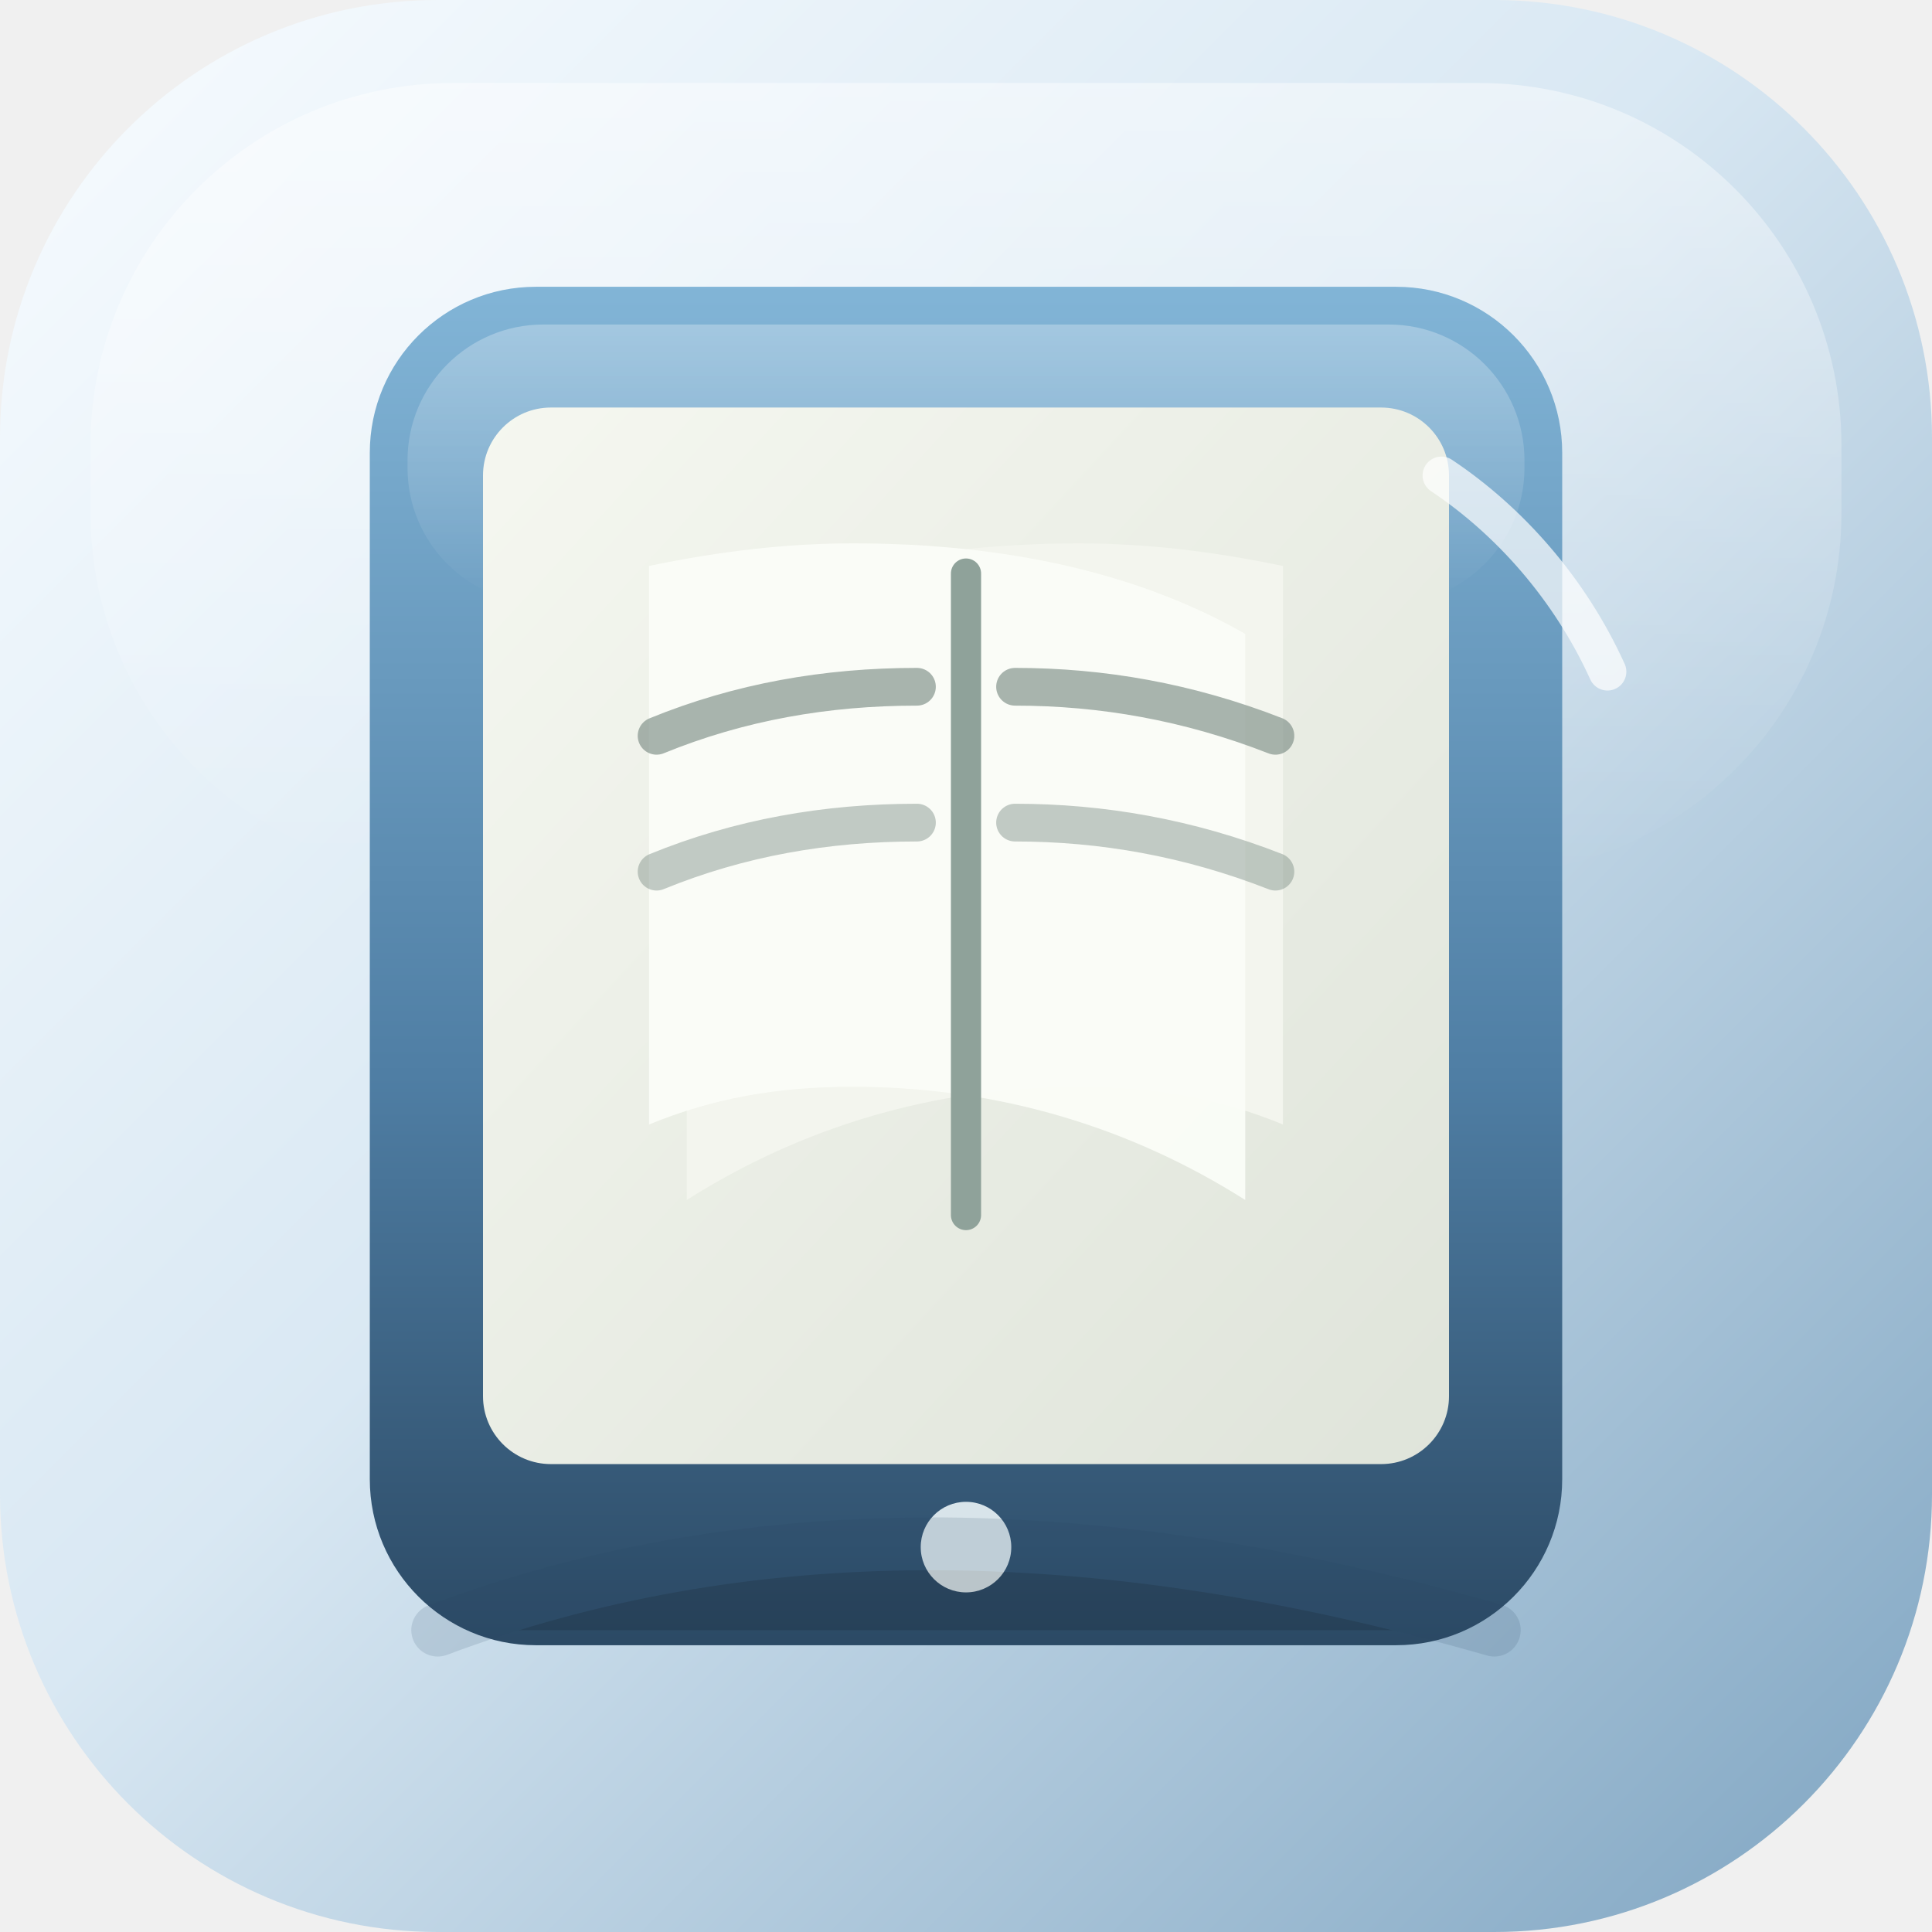
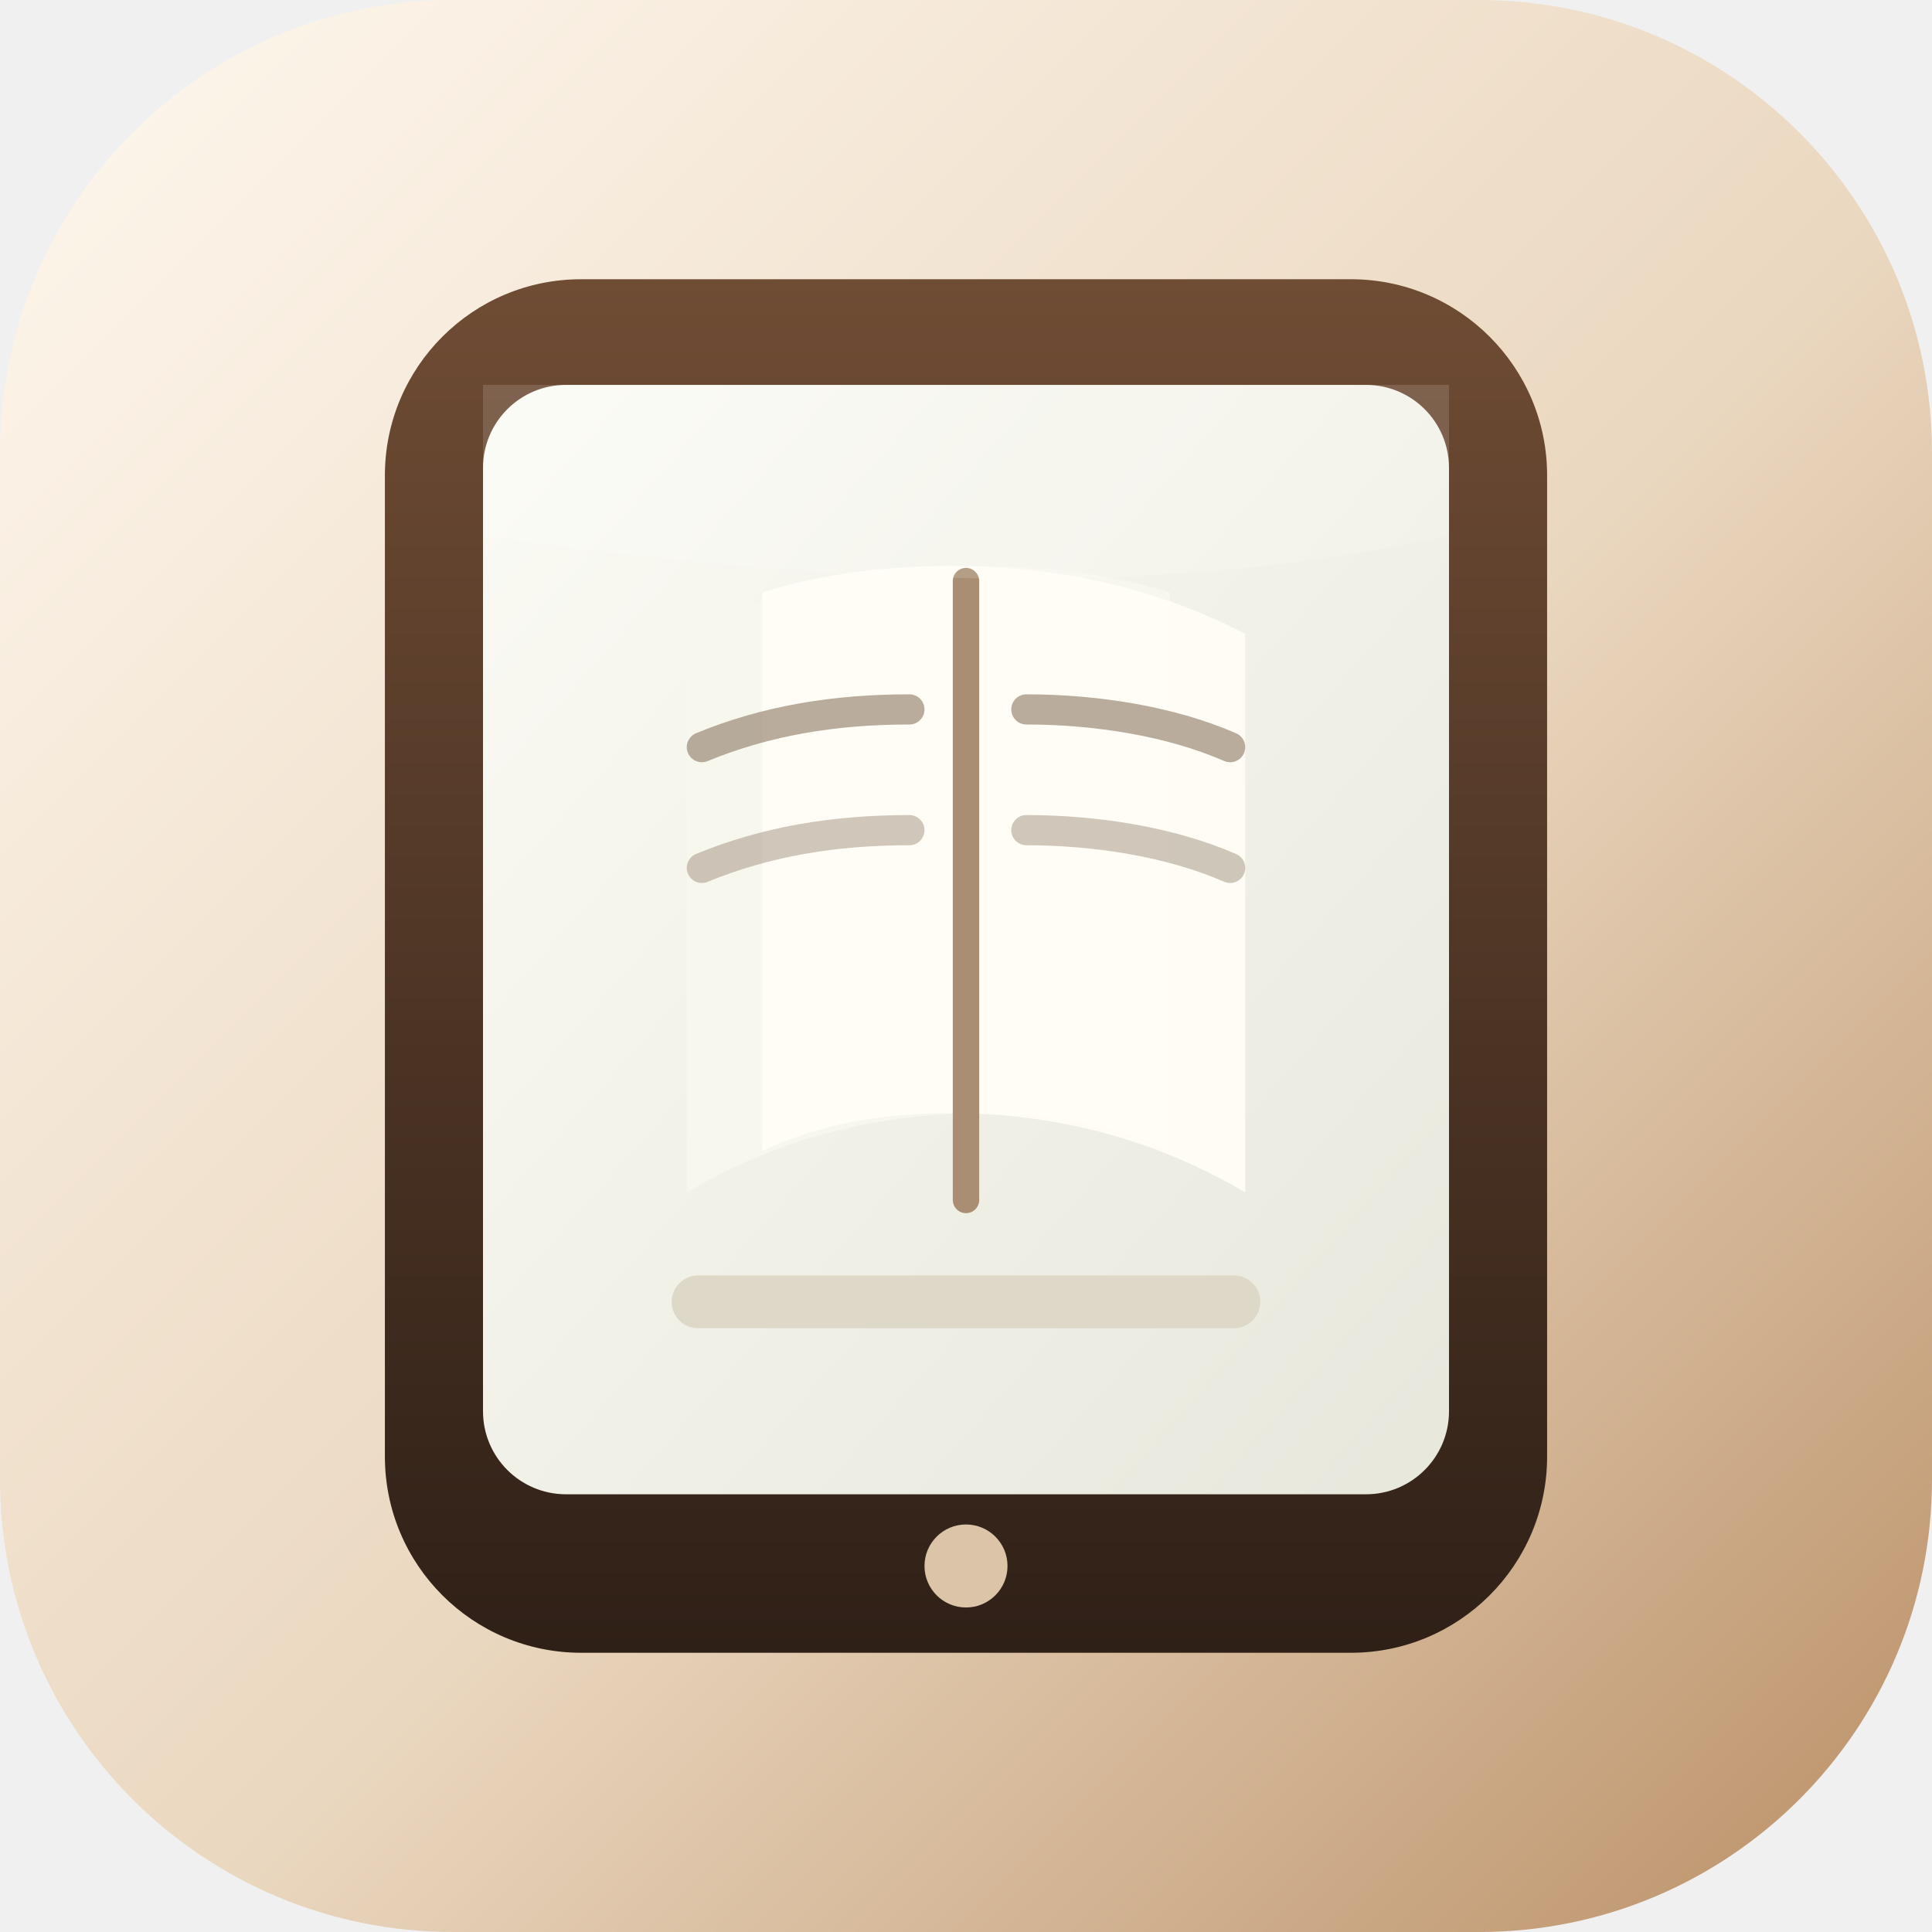
<svg xmlns="http://www.w3.org/2000/svg" viewBox="0 0 512 512" role="img" aria-labelledby="title desc">
  <defs>
    <linearGradient id="bg" x1="0" y1="0" x2="1" y2="1">
-       <stop offset="0%" stop-color="#f8fcff" />
-       <stop offset="45%" stop-color="#d9e8f3" />
-       <stop offset="100%" stop-color="#7ea4c1" />
+       <stop offset="0%" stop-color="#fff8ef" />
+       <stop offset="55%" stop-color="#ead7bf" />
+       <stop offset="100%" stop-color="#b98e65" />
    </linearGradient>
-     <linearGradient id="device" x1="0" y1="0" x2="0" y2="1">
-       <stop offset="0%" stop-color="#82b5d7" />
-       <stop offset="58%" stop-color="#4f7ea4" />
-       <stop offset="100%" stop-color="#2b4964" />
-     </linearGradient>
-     <linearGradient id="glass" x1="0" y1="0" x2="0" y2="1">
-       <stop offset="0%" stop-color="#ffffff" stop-opacity="0.74" />
-       <stop offset="100%" stop-color="#ffffff" stop-opacity="0" />
+     <linearGradient id="body" x1="0" y1="0" x2="0" y2="1">
+       <stop offset="0%" stop-color="#6f4c34" />
+       <stop offset="100%" stop-color="#2f2017" />
    </linearGradient>
    <linearGradient id="screen" x1="0" y1="0" x2="1" y2="1">
-       <stop offset="0%" stop-color="#f5f7f0" />
-       <stop offset="100%" stop-color="#dfe4da" />
+       <stop offset="0%" stop-color="#fbfbf5" />
+       <stop offset="100%" stop-color="#e8e7dc" />
    </linearGradient>
  </defs>
-   <rect width="512" height="512" rx="116" fill="url(#bg)" />
-   <rect x="24" y="22" width="464" height="210" rx="96" fill="url(#glass)" opacity="0.6" />
-   <rect x="98" y="76" width="316" height="360" rx="44" fill="url(#device)" />
-   <rect x="108" y="86" width="296" height="74" rx="36" fill="url(#glass)" opacity="0.38" />
-   <rect x="128" y="108" width="256" height="280" rx="18" fill="url(#screen)" />
-   <path d="M182 168c28-16 63-24 104-24 17 0 35 2 54 6v148c-17-7-34-10-54-10-39 0-74 11-104 30V168Z" fill="#f3f5ee" />
-   <path d="M330 168c-28-16-63-24-104-24-17 0-35 2-54 6v148c17-7 34-10 54-10 39 0 74 11 104 30V168Z" fill="#fbfdf8" opacity="0.94" />
-   <path d="M256 152v170" stroke="#8fa29a" stroke-width="8" stroke-linecap="round" />
-   <path d="M174 195c22-9 45-13 69-13" stroke="#7d8d86" stroke-width="10" stroke-linecap="round" opacity="0.65" />
-   <path d="M174 231c22-9 45-13 69-13" stroke="#7d8d86" stroke-width="10" stroke-linecap="round" opacity="0.45" />
-   <path d="M269 182c23 0 46 4 69 13" stroke="#7d8d86" stroke-width="10" stroke-linecap="round" opacity="0.65" />
-   <path d="M269 218c23 0 46 4 69 13" stroke="#7d8d86" stroke-width="10" stroke-linecap="round" opacity="0.45" />
-   <circle cx="256" cy="410" r="12" fill="#d8e4ea" />
-   <path d="M382 126c18 12 34 30 44 52" stroke="#ffffff" stroke-width="10" stroke-linecap="round" opacity="0.7" />
-   <path d="M116 432c80-30 172-31 280 0" stroke="#24445f" stroke-width="14" stroke-linecap="round" opacity="0.14" />
+   <rect width="512" height="512" rx="120" fill="url(#bg)" />
+   <rect x="102" y="74" width="308" height="364" rx="52" fill="url(#body)" />
+   <rect x="128" y="102" width="256" height="294" rx="22" fill="url(#screen)" />
+   <path d="M182 168c23-12 49-18 78-18 17 0 34 2 50 7v148c-15-7-31-10-50-10-30 0-56 8-78 21V168Z" fill="#f8f7ee" />
+   <path d="M330 168c-23-12-49-18-78-18-17 0-34 2-50 7v148c15-7 31-10 50-10 30 0 56 8 78 21V168Z" fill="#fffdf6" opacity="0.95" />
+   <path d="M256 154v164" stroke="#a98e73" stroke-width="7" stroke-linecap="round" />
+   <path d="M186 198c17-7 35-10 55-10" stroke="#8e7b68" stroke-width="8" stroke-linecap="round" opacity="0.62" />
+   <path d="M186 230c17-7 35-10 55-10" stroke="#8e7b68" stroke-width="8" stroke-linecap="round" opacity="0.42" />
+   <path d="M272 188c18 0 38 3 54 10" stroke="#8e7b68" stroke-width="8" stroke-linecap="round" opacity="0.62" />
+   <path d="M272 220c18 0 38 3 54 10" stroke="#8e7b68" stroke-width="8" stroke-linecap="round" opacity="0.42" />
+   <rect x="178" y="338" width="156" height="14" rx="7" fill="#ddd8c8" />
+   <circle cx="256" cy="415" r="11" fill="#dbc4a8" />
+   <path d="M128 102h256v40c-56 12-130 18-256 0v-40Z" fill="#ffffff" opacity="0.14" />
</svg>
